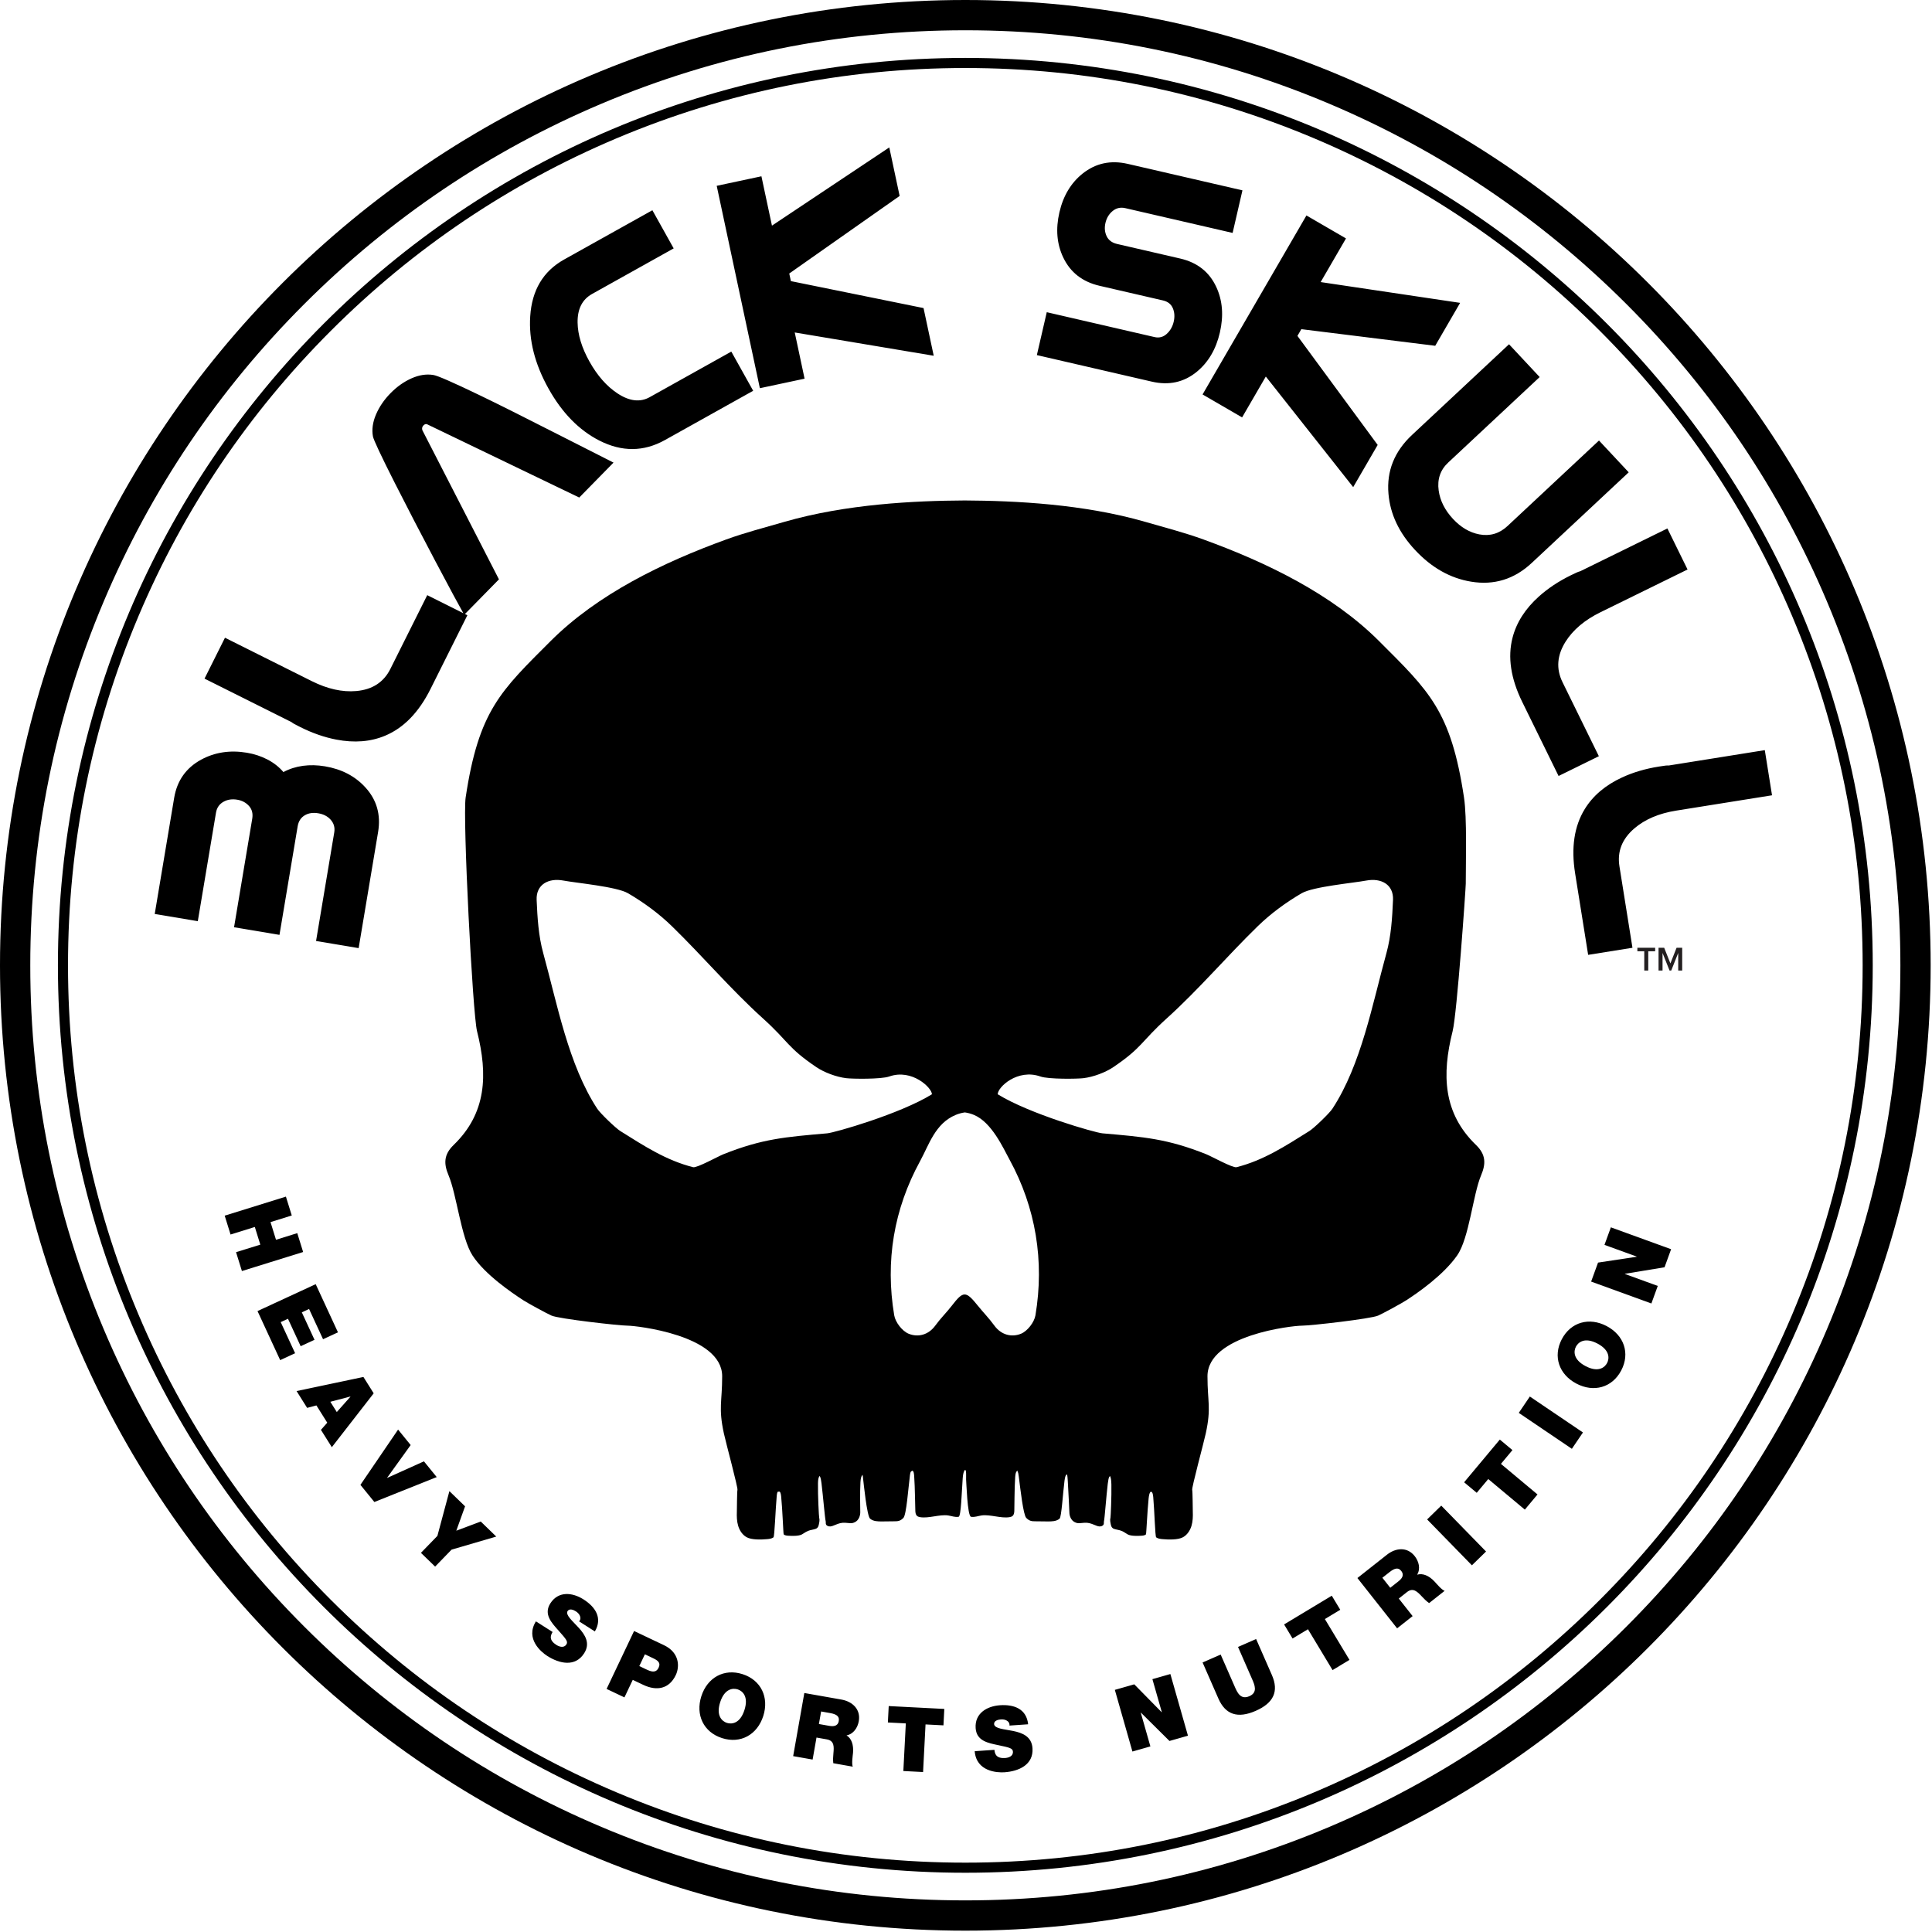
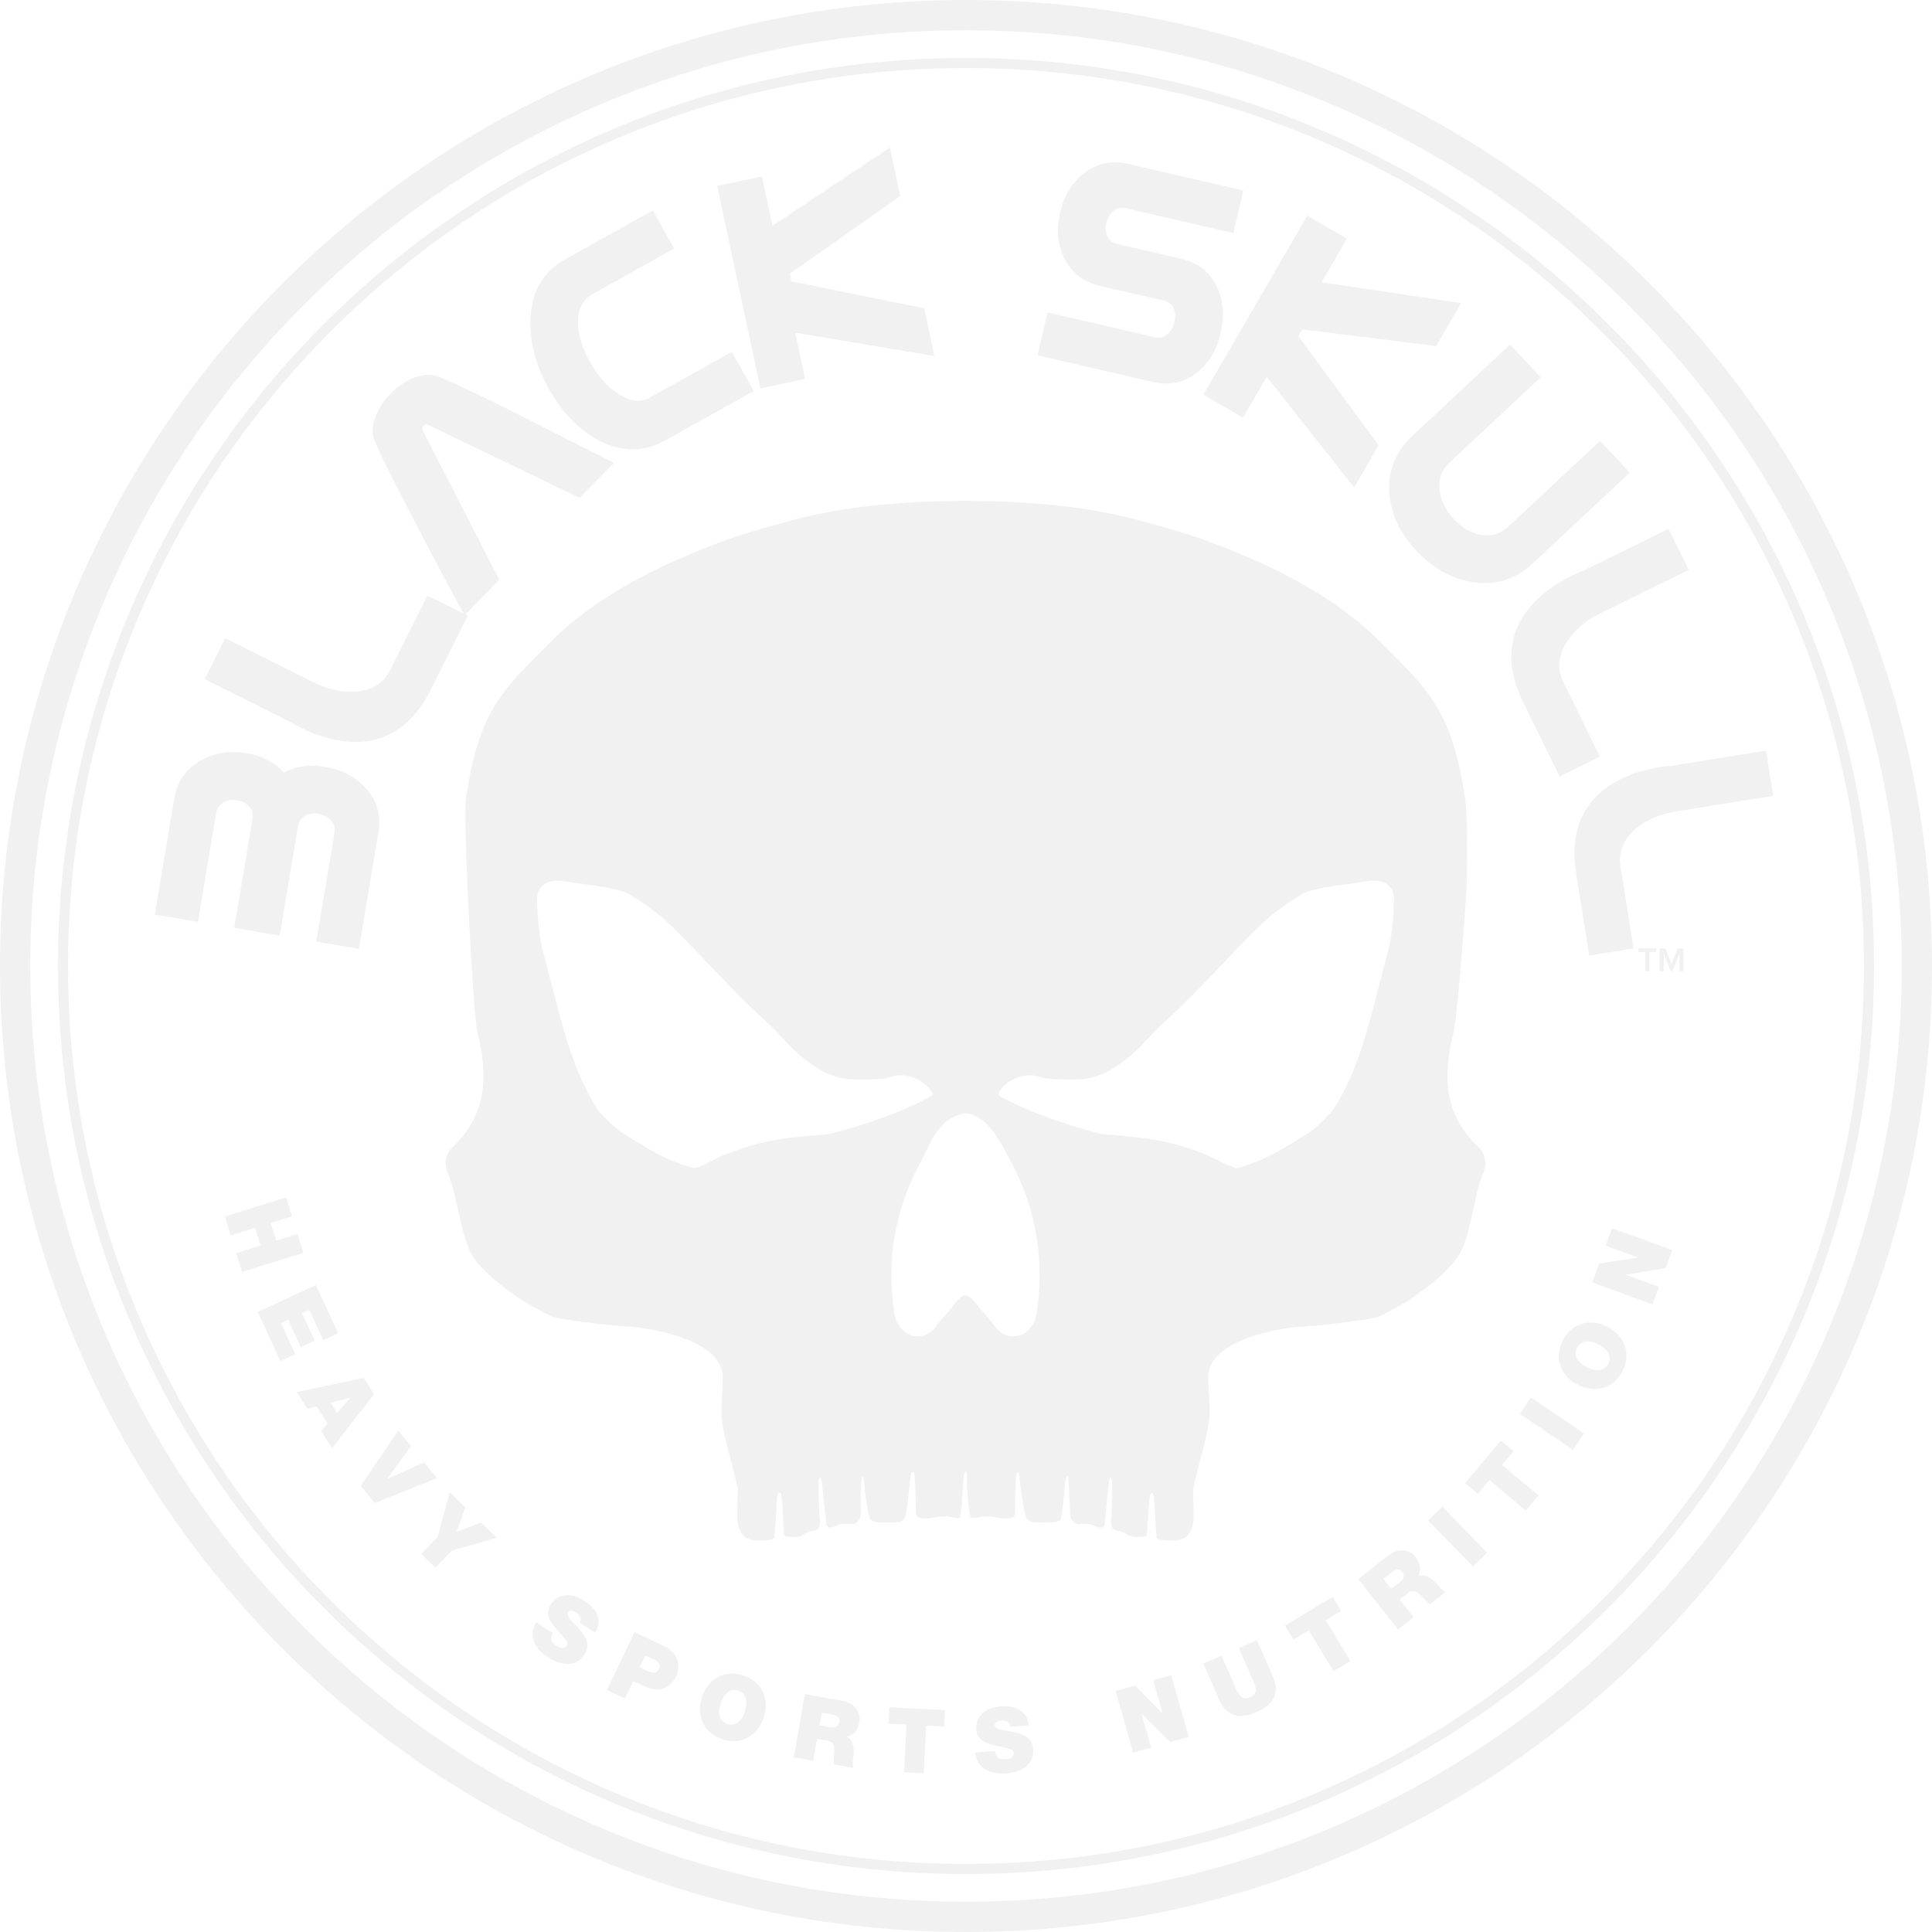
- <svg xmlns="http://www.w3.org/2000/svg" width="894" height="894" viewBox="0 0 894 894" fill="none">
-   <path d="M446.691 879.369C505.105 879.369 561.772 867.933 615.103 845.374C666.622 823.582 712.901 792.385 752.641 752.641C792.383 712.903 823.582 666.625 845.372 615.103C867.933 561.772 879.369 505.108 879.369 446.691C879.369 388.271 867.933 331.609 845.372 278.276C823.582 226.754 792.383 180.48 752.641 140.743C712.901 101.001 666.622 69.802 615.103 48.009C561.772 25.451 505.105 14.01 446.691 14.01C388.276 14.01 331.609 25.451 278.279 48.009C226.754 69.802 180.48 101.001 140.743 140.743C100.998 180.48 69.799 226.754 48.009 278.276C25.451 331.609 14.01 388.271 14.01 446.691C14.01 505.108 25.451 561.772 48.009 615.103C69.799 666.625 100.998 712.903 140.743 752.641C180.48 792.385 226.754 823.582 278.279 845.374C331.609 867.933 388.276 879.369 446.691 879.369ZM446.691 893.381C199.989 893.381 0 693.392 0 446.691C0 199.992 199.989 0 446.691 0C693.392 0 893.381 199.992 893.381 446.691C893.381 693.392 693.392 893.381 446.691 893.381Z" fill="black" />
-   <path d="M446.69 861.909C502.748 861.909 557.122 850.931 608.312 829.284C657.756 808.367 702.163 778.429 740.295 740.294C778.43 702.159 808.369 657.757 829.284 608.315C850.928 557.125 861.908 502.747 861.908 446.694C861.908 390.635 850.928 336.262 829.284 285.072C808.369 235.628 778.43 191.221 740.295 153.088C702.163 114.953 657.756 85.013 608.312 64.1C557.122 42.451 502.748 31.471 446.69 31.471C390.632 31.471 336.259 42.451 285.069 64.1C235.627 85.013 191.22 114.953 153.085 153.088C114.95 191.221 85.012 235.628 64.097 285.072C42.447 336.262 31.47 390.635 31.47 446.694C31.47 502.747 42.447 557.125 64.097 608.315C85.012 657.757 114.95 702.159 153.085 740.294C191.22 778.429 235.627 808.367 285.069 829.284C336.259 850.931 390.632 861.909 446.69 861.909ZM446.69 866.583C214.792 866.583 26.801 678.592 26.801 446.694C26.801 214.795 214.792 26.804 446.69 26.804C678.589 26.804 866.58 214.795 866.58 446.694C866.58 678.592 678.589 866.583 446.69 866.583Z" fill="black" />
-   <path d="M174.955 385.018L165.956 438.732L146.251 435.43L154.666 385.195C155.054 382.875 154.465 380.87 152.891 379.176C151.502 377.675 149.623 376.725 147.252 376.327C144.932 375.939 142.93 376.211 141.237 377.147C139.31 378.204 138.144 379.939 137.739 382.361L129.324 432.596L108.303 429.074L116.718 378.839C117.115 376.468 116.616 374.504 115.217 372.945C113.813 371.389 112.012 370.424 109.806 370.055C107.447 369.658 105.372 369.949 103.575 370.916C101.546 372.007 100.339 373.714 99.951 376.029L91.531 426.261L71.596 422.923L80.59 369.212C81.928 361.224 86.091 355.325 93.073 351.519C99.418 348.081 106.47 347.01 114.235 348.311C117.68 348.891 120.861 349.938 123.78 351.458C126.699 352.983 129.154 354.915 131.138 357.257C133.93 355.771 136.951 354.809 140.202 354.367C143.453 353.934 146.83 354.011 150.334 354.598C158.065 355.892 164.3 359.134 169.042 364.324C174.33 370.084 176.303 376.982 174.955 385.018ZM199.211 318.819C193.814 329.61 186.832 336.808 178.262 340.41C171.537 343.24 163.995 343.848 155.638 342.238C150.152 341.191 144.585 339.254 138.934 336.43C137.63 335.775 136.714 335.302 136.185 335.014C135.661 334.718 135.213 334.422 134.837 334.119L94.641 314.021L104.104 295.097L144.29 315.19C151.526 318.805 158.375 320.334 164.843 319.77C172.288 319.115 177.557 315.702 180.638 309.529L197.7 275.399L216.276 284.684L199.211 318.819ZM268.038 230.226L197.957 196.479C197.288 196.038 196.626 196.157 195.967 196.831C195.344 197.461 195.167 198.205 195.431 199.052L230.882 268.09L214.802 284.478C212.472 280.362 207.992 272.027 201.349 259.474C194.711 246.925 188.51 234.963 182.752 223.608C176.354 210.96 172.962 203.752 172.574 201.98C171.99 198.77 172.458 195.388 173.973 191.829C175.493 188.266 177.733 184.978 180.698 181.955C183.661 178.934 186.897 176.643 190.413 175.077C193.926 173.514 197.288 172.99 200.508 173.514C202.435 173.79 209.703 176.975 222.322 183.061C230.077 186.794 242.102 192.811 258.399 201.115C268.309 206.157 276.809 210.473 283.9 214.061L268.038 230.226ZM285.753 182.05C291.249 185.674 296.206 186.251 300.631 183.781L338.4 162.694L348.521 180.825L307.676 203.631C297.867 209.103 287.736 209.173 277.277 203.832C267.895 199.027 260.069 191.022 253.812 179.81C247.45 168.415 244.628 157.261 245.353 146.334C246.139 134.237 251.363 125.492 261.036 120.088L301.879 97.287L311.734 114.939L273.97 136.026C269.41 138.569 267.175 142.984 267.272 149.263C267.361 154.887 269.185 160.89 272.744 167.268C276.407 173.826 280.741 178.753 285.753 182.05ZM427.354 142.555L432.064 164.621L367.751 153.84L372.306 175.225L351.617 179.635L331.645 85.987L352.335 81.575L357.208 104.41L411.501 68.217L416.291 90.669L365.215 126.564L365.969 130.084L427.354 142.555ZM570.373 107.782L520.742 96.322C518.499 95.808 516.54 96.249 514.848 97.646C513.158 99.04 512.051 100.885 511.527 103.161C511.008 105.394 511.195 107.438 512.08 109.293C512.962 111.15 514.577 112.352 516.919 112.89L546.161 119.644C554.047 121.465 559.604 125.856 562.824 132.821C565.723 139.066 566.276 146.082 564.474 153.869C562.688 161.605 559.119 167.671 553.759 172.064C547.814 176.91 540.9 178.425 533.009 176.6L479.79 164.313L484.374 144.463L534.236 155.973C536.374 156.47 538.253 155.978 539.882 154.504C541.509 153.03 542.585 151.146 543.114 148.858C543.642 146.567 543.506 144.487 542.706 142.61C541.906 140.739 540.386 139.541 538.146 139.022L508.829 132.254C500.886 130.421 495.279 126.047 491.994 119.135C489.029 112.931 488.44 105.974 490.222 98.247C491.984 90.623 495.558 84.649 500.957 80.322C506.998 75.509 513.963 74.011 521.855 75.832L574.919 88.082L570.373 107.782ZM675.65 140.145L664.125 160.005L602.178 152.315L600.367 155.43L637.496 205.886L626.169 225.404L585.736 174.234L574.763 193.143L556.467 182.522L604.534 99.704L622.833 110.328L611.112 130.525L675.65 140.145ZM672.375 240.147C676.009 244.043 680.05 246.414 684.494 247.272C689.447 248.215 693.811 246.925 697.586 243.398L739.907 203.842L753.658 218.555L708.81 260.47C700.73 268.029 691.355 270.919 680.7 269.152C671.075 267.566 662.445 262.693 654.813 254.526C647.394 246.588 643.287 237.911 642.492 228.5C641.583 217.976 645.232 208.885 653.433 201.221L698.279 159.304L712.456 174.476L670.14 214.029C666.476 217.448 665.005 221.756 665.72 226.953C666.375 231.705 668.593 236.1 672.375 240.147ZM740.552 283.324C733.294 286.888 727.929 291.41 724.457 296.896C720.466 303.221 719.991 309.478 723.031 315.668L739.847 349.924L721.206 359.073L704.393 324.817C699.074 313.983 697.576 304.067 699.906 295.068C701.731 288.006 705.814 281.635 712.156 275.962C716.314 272.233 721.23 268.977 726.898 266.194C728.212 265.549 729.143 265.105 729.696 264.868C730.244 264.628 730.753 264.451 731.221 264.337L771.562 244.535L780.888 263.525L740.552 283.324ZM775.603 375.103C767.62 376.378 761.159 379.13 756.235 383.358C750.567 388.231 748.279 394.073 749.37 400.883L755.394 438.565L734.889 441.843L728.864 404.164C726.956 392.245 728.438 382.327 733.301 374.41C737.119 368.189 742.892 363.296 750.618 359.737C755.687 357.388 761.343 355.72 767.579 354.724C769.024 354.489 770.042 354.338 770.636 354.273C771.235 354.205 771.773 354.181 772.255 354.212L816.633 347.114L819.974 368.007L775.603 375.103Z" fill="black" />
-   <path d="M137.555 570.618L140.268 579.346L111.941 588.154L109.229 579.426L120.456 575.937L117.915 567.76L106.683 571.256L103.973 562.528L132.299 553.713L135.014 562.448L125.174 565.505L127.714 573.678L137.555 570.618ZM149.487 619.704L143.019 605.713L139.659 607.265L145.538 619.973L139.126 622.938L133.251 610.232L129.894 611.784L136.558 626.184L129.654 629.38L119.159 606.676L146.081 594.227L156.387 616.514L149.487 619.704ZM153.548 669.66L148.505 661.64L151.432 658.329L146.413 650.338L142.12 651.47L137.237 643.693L168.167 637.167L172.919 644.735L153.548 669.66ZM162.125 646.214L152.86 648.651L155.844 653.398L162.167 646.285L162.125 646.214ZM196.166 676.213L202.088 683.496L173.224 695.026L166.778 687.093L184.211 661.514L190.03 668.671L179.142 683.792L179.193 683.857L196.166 676.213ZM229.636 711.022L208.959 717.07L201.349 724.916L194.786 718.554L202.396 710.709L207.953 689.998L215.204 697.024L211.143 708.309L222.448 704.054L229.636 711.022ZM275.265 754.914L267.977 750.274C268.717 749.414 268.697 748.517 268.338 747.692C267.997 746.837 267.228 746.102 266.457 745.612C265.405 744.943 263.512 744.133 262.617 745.532C261.621 747.411 264.952 750.073 267.866 753.305C270.785 756.544 273.24 760.42 270.317 765.014C266.166 771.533 258.833 769.822 253.259 766.275C250.42 764.466 242.968 758.296 247.986 750.262L255.7 755.167C255.298 755.799 255.046 756.425 254.932 756.997C254.529 758.859 256.013 760.248 257.453 761.16C258.711 761.962 260.91 762.767 262.093 760.912C262.918 759.615 262.052 758.573 258.525 754.602C255.274 750.958 251.443 746.992 254.655 741.944C258.338 736.157 264.867 736.817 270.016 740.097C275.451 743.554 278.938 748.679 275.265 754.914ZM312.711 775.097C309.635 781.594 303.833 782.567 297.678 779.648L292.795 777.332L288.95 785.439L280.691 781.524L293.409 754.718L307.22 761.271C314.508 764.728 314.53 771.267 312.711 775.097ZM302.085 767.25L298.408 765.504L295.826 770.949L299.016 772.464C301.154 773.478 303.479 774.397 304.759 771.693C305.921 769.254 304.115 768.212 302.085 767.25ZM353.181 794.08C350.415 802.703 342.698 807.033 334.116 804.279C325.529 801.53 321.771 793.517 324.535 784.891C327.306 776.268 335.023 771.936 343.605 774.685C352.192 777.441 355.949 785.454 353.181 794.08ZM341.348 781.73C339.129 781.02 335.26 781.393 333.241 787.684C331.224 793.976 334.157 796.528 336.373 797.241C338.586 797.951 342.46 797.578 344.48 791.284C346.497 784.996 343.563 782.44 341.348 781.73ZM397.386 796.468C396.853 799.496 394.897 802.441 391.716 803.016C394.004 804.39 395.037 807.363 394.724 811.06C394.594 812.517 394.017 816.001 394.598 817.494L385.597 815.904C385.405 814.35 385.51 812.808 385.655 811.271C385.902 808.446 386.169 805.501 382.61 804.868L377.824 804.022L376.023 814.209L367.024 812.619L372.188 783.41L389.33 786.436C394.443 787.343 398.363 790.945 397.386 796.468ZM384.171 792.698L379.958 791.954L378.932 797.762L383.635 798.596C385.313 798.892 387.657 799.008 388.118 796.393C388.443 794.55 387.609 793.306 384.171 792.698ZM436.571 798.376L428.275 797.947L427.138 819.977L418.008 819.509L419.15 797.474L410.846 797.042L411.239 789.452L436.964 790.78L436.571 798.376ZM464.786 820.093C461.428 820.323 451.769 819.785 451.03 810.337L460.15 809.705C460.201 810.454 460.376 811.108 460.618 811.632C461.404 813.368 463.421 813.605 465.123 813.489C466.614 813.387 468.859 812.73 468.711 810.534C468.602 808.999 467.288 808.672 462.087 807.574C457.311 806.572 451.876 805.654 451.464 799.682C450.991 792.843 456.633 789.495 462.727 789.073C469.154 788.635 475.004 790.688 475.749 797.881L467.123 798.48C467.215 797.348 466.667 796.637 465.884 796.189C465.103 795.702 464.051 795.566 463.14 795.631C461.896 795.714 459.888 796.189 460 797.842C460.315 799.949 464.575 800.112 468.842 800.982C473.106 801.857 477.387 803.518 477.766 808.951C478.294 816.66 471.377 819.64 464.786 820.093ZM541.153 805.603L527.957 792.511L527.879 792.533L532.323 808.124L524.01 810.49L515.876 781.958L524.866 779.395L537.533 792.291L537.613 792.269L533.256 777L541.57 774.629L549.708 803.166L541.153 805.603ZM581.065 791.665C572.766 795.299 567.074 793.483 563.777 785.949L556.477 769.284L564.848 765.618L571.331 780.421C572.545 783.199 574.063 786.659 578.136 784.879C582.092 783.144 580.577 779.682 579.358 776.903L572.875 762.098L581.246 758.432L588.548 775.097C591.85 782.632 589.361 788.033 581.065 791.665ZM624.451 768.086L616.622 772.806L605.238 753.904L598.117 758.195L594.197 751.678L616.261 738.39L620.186 744.9L613.066 749.191L624.451 768.086ZM661.298 741.804C660.018 740.911 658.932 739.808 657.885 738.679C655.938 736.618 653.914 734.455 651.075 736.691L647.261 739.704L653.671 747.828L646.495 753.489L628.119 730.206L641.78 719.42C645.86 716.2 651.16 715.672 654.634 720.074C656.537 722.486 657.436 725.907 655.747 728.666C658.297 727.871 661.206 729.073 663.754 731.772C664.755 732.834 666.974 735.578 668.474 736.14L661.298 741.804ZM648.408 726.945C647.254 725.476 645.766 725.27 643.026 727.435L639.666 730.082L643.324 734.712L647.07 731.757C648.408 730.7 650.054 729.03 648.408 726.945ZM681.098 724.319L660.375 703.089L666.918 696.706L687.644 717.936L681.098 724.319ZM711.453 691.532L705.594 698.549L688.662 684.4L683.333 690.774L677.495 685.901L694.017 666.13L699.855 671.008L694.526 677.384L711.453 691.532ZM727.357 670.414L702.789 653.785L707.909 646.219L732.479 662.848L727.357 670.414ZM750.187 634.17C745.988 642.144 737.447 644.454 729.435 640.231C721.422 636.013 718.498 627.658 722.7 619.685C726.899 611.709 735.444 609.403 743.452 613.621C751.465 617.847 754.391 626.194 750.187 634.17ZM739.195 621.709C733.35 618.63 730.322 621.074 729.243 623.132C728.157 625.188 727.849 629.067 733.694 632.148C739.537 635.227 742.565 632.781 743.648 630.723C744.735 628.664 745.038 624.788 739.195 621.709ZM770.239 586.41L751.903 589.426L751.877 589.506L767.104 595.039L764.149 603.163L736.271 593.029L739.466 584.243L757.334 581.545L757.363 581.465L742.446 576.044L745.399 567.925L773.274 578.056L770.239 586.41Z" fill="black" />
-   <path d="M682.99 529.802C667.816 515.147 667.083 497.377 672.172 477.175C674.201 469.131 678.257 411.031 678.257 408.975C678.257 398.82 678.866 378.499 677.445 369.049C671.389 328.797 661.265 319.779 638.173 296.689C616.378 274.894 586.062 260.234 556.887 249.635C548.101 246.442 539.008 244.098 530.023 241.499C501.399 233.225 469.761 231.705 446.466 231.579H446.449C423.153 231.705 391.518 233.225 362.891 241.499C353.906 244.098 344.813 246.442 336.027 249.635C306.852 260.234 276.536 274.894 254.741 296.689C231.652 319.779 221.525 328.797 215.469 369.049C214.048 378.499 218.713 469.131 220.74 477.175C225.833 497.377 225.099 515.147 209.925 529.802C205.313 534.256 205.296 538.494 207.544 543.808C211.338 552.773 213.353 572.718 218.618 580.896C224.33 589.769 236.944 598.278 242.115 601.646C244.379 603.12 253.107 607.847 255.223 608.778C258.618 610.267 286.507 613.428 290.464 613.428C294.115 613.428 334.172 617.731 334.172 636.825C334.172 648.865 332.371 651.304 334.96 663.273C335.932 667.772 341.542 688.403 341.244 689.414C341.036 690.112 340.997 698.75 340.97 699.478C340.888 701.701 340.939 703.963 341.586 706.091C342.233 708.222 343.538 710.225 345.479 711.313C347.792 712.61 352.292 712.453 354.934 712.213C355.974 712.121 357.07 711.999 357.914 711.384C358.425 711.01 358.855 698.346 359.419 692.193C359.681 689.334 360.326 690.515 360.387 690.224C360.426 690.343 361.163 689.535 361.468 692.471C362.074 698.278 362.455 709.847 362.641 710.012C363.209 710.511 364.023 710.584 364.78 710.632C366.525 710.744 369.473 710.836 371.034 710.045C371.716 709.699 372.31 709.199 372.988 708.843C374.477 708.062 375.105 708.038 376.744 707.657C377.248 707.541 377.762 707.379 378.145 707.03C378.569 706.637 378.775 706.065 378.889 705.5C379.103 704.443 379.384 703.33 379.064 702.3C378.94 701.907 378.397 691.846 378.511 686.326C378.577 683.033 379.352 683.218 379.275 682.888C379.425 683.414 379.755 683.256 380.14 686.418C380.838 692.154 381.723 702.608 382.065 703.912C382.203 704.426 382 705.01 382.264 705.478C382.64 706.145 383.522 706.404 384.3 706.322C385.079 706.239 385.794 705.89 386.519 705.604C388.352 704.879 389.219 704.549 391.195 704.642C393.115 704.734 394.054 705.189 395.734 704.28C397.29 703.439 398.034 701.606 398.076 699.878C398.09 699.255 397.865 690.527 398.158 685.858C398.369 682.505 399.154 682.83 399.05 682.391C399.22 682.364 399.346 683.906 399.38 684.183C399.617 686.11 401.135 701.483 402.619 702.741C404.09 703.987 406.202 704.035 408.132 704.019C410.779 703.997 411.165 703.977 413.812 703.955C414.605 703.951 415.415 703.941 416.164 703.672C416.884 703.415 417.504 702.932 418.035 702.382C419.427 700.94 420.295 688.709 421.063 682.599C421.417 679.797 422.101 681.295 422.183 680.359C422.203 680.946 422.804 680.02 423.02 682.973C423.398 688.137 423.485 698.219 423.558 699.243C423.616 700.035 423.718 700.906 424.317 701.446C424.705 701.793 425.236 701.943 425.754 702.033C429.677 702.709 434.802 700.675 438.742 701.25C440.366 701.487 441.98 702.169 443.593 701.863C444.72 701.65 445.013 690.479 445.462 684.183C445.695 680.876 446.332 680.609 446.373 680.323C447.314 679.453 447.006 683.545 447.045 684.556C447.164 685.387 447.603 701.538 449.321 701.863C450.934 702.169 452.548 701.487 454.173 701.25C458.112 700.675 463.237 702.709 467.16 702.033C467.679 701.943 468.212 701.793 468.597 701.446C469.196 700.906 469.298 700.035 469.356 699.243C469.429 698.232 469.388 688.575 469.763 683.438C469.987 680.403 470.711 680.958 470.733 680.359C470.816 681.314 471.063 680.374 471.427 683.252C472.2 689.346 473.499 700.952 474.879 702.382C475.41 702.932 476.03 703.415 476.75 703.672C477.5 703.941 478.309 703.951 479.104 703.955C481.749 703.977 482.137 703.997 484.782 704.019C486.712 704.035 488.824 703.987 490.295 702.741C491.209 701.965 491.844 690.886 492.579 685.208C493.035 681.664 493.798 682.381 493.864 682.391C493.764 682.81 493.895 682.02 494.094 685.208C494.388 689.957 494.824 699.238 494.839 699.878C494.88 701.606 495.624 703.439 497.18 704.28C498.861 705.189 499.799 704.734 501.719 704.642C503.695 704.549 504.563 704.879 506.395 705.604C507.12 705.89 507.835 706.239 508.614 706.322C509.394 706.404 510.277 706.145 510.65 705.478C510.914 705.01 510.711 704.426 510.846 703.912C511.164 702.717 511.933 692.113 512.594 686.604C513.055 682.786 513.465 683.494 513.639 682.888C513.552 683.259 514.192 683.123 514.274 686.978C514.388 692.263 513.964 701.936 513.853 702.3C513.53 703.33 513.811 704.443 514.025 705.5C514.139 706.065 514.345 706.637 514.771 707.03C515.152 707.379 515.666 707.541 516.17 707.657C517.809 708.038 518.439 708.062 519.928 708.843C520.604 709.199 521.198 709.699 521.88 710.045C523.441 710.836 526.389 710.744 528.134 710.632C528.891 710.584 529.705 710.511 530.273 710.012C530.457 709.852 530.898 699.196 531.502 693.402C531.824 690.306 532.486 690.345 532.527 690.224C532.59 690.525 533.366 689.722 533.643 692.75C534.21 698.901 534.498 711.018 535 711.384C535.844 711.999 536.94 712.121 537.98 712.213C540.622 712.453 545.122 712.61 547.437 711.313C549.377 710.225 550.683 708.222 551.331 706.091C551.975 703.963 552.026 701.701 551.946 699.478C551.92 698.75 551.876 690.112 551.672 689.414C551.374 688.403 556.982 667.772 557.956 663.273C560.546 651.304 558.742 648.865 558.742 636.825C558.742 617.731 598.048 613.428 602.45 613.428C606.54 613.428 634.297 610.267 637.691 608.778C639.807 607.847 648.535 603.12 650.799 601.646C655.97 598.278 667.939 590.048 674.298 580.896C679.845 572.907 681.576 552.773 685.37 543.808C687.618 538.494 687.601 534.256 682.99 529.802ZM479.131 608.65C478.591 611.862 475.444 615.925 472.493 617.147C468.21 618.917 463.315 617.823 460.054 613.299C457.758 610.119 454.977 607.292 452.514 604.228C446.878 597.221 445.77 597.274 440.402 604.228C437.997 607.34 435.156 610.116 432.86 613.299C429.599 617.823 424.705 618.917 420.421 617.147C417.47 615.925 414.326 611.862 413.785 608.647C409.569 583.565 413.608 559.508 425.769 537.262C429.924 529.659 432.729 519.865 442.242 515.901C443.612 515.329 445.035 514.948 446.456 514.75C447.876 514.946 449.3 515.329 450.672 515.901C458.927 519.339 464.248 531.296 467.145 536.595C479.306 558.844 483.345 583.565 479.131 608.65ZM461.676 506.354C461.676 503.018 470.888 494.405 481.454 498.133C485.194 499.454 498.519 499.256 501.341 498.911C506.007 498.344 511.625 496.194 515.13 493.82C528.675 484.651 527.822 482.142 539.919 471.216C554.703 457.862 567.685 442.536 581.979 428.61C588.018 422.726 595.037 417.587 602.324 413.332C607.566 410.27 626.17 408.602 632.219 407.463C639.099 406.166 644.891 409.274 644.593 416.389C644.244 424.646 643.732 433.129 641.548 441.033C635.068 464.493 629.928 492.615 616.55 513.043C615.176 515.145 608.087 521.986 605.898 523.356C594.726 530.353 584.67 536.945 572.163 540.104C570.456 540.535 560.499 535.034 558.204 534.118C540.15 526.905 529.393 526.117 510.114 524.428C506.783 524.137 476.479 515.509 461.676 506.354ZM431.236 506.354C416.433 515.509 386.131 524.137 382.797 524.428C363.521 526.117 352.765 526.905 334.71 534.118C332.415 535.034 322.46 540.535 320.751 540.104C308.244 536.945 298.188 530.353 287.016 523.356C284.827 521.986 277.741 515.145 276.364 513.043C262.986 492.615 257.847 464.493 251.366 441.033C249.184 433.129 248.67 424.646 248.321 416.389C248.023 409.274 253.815 406.166 260.695 407.463C266.744 408.602 285.348 410.27 290.592 413.332C297.877 417.587 304.896 422.726 310.937 428.61C325.229 442.536 338.211 457.862 352.995 471.216C365.092 482.142 364.239 484.651 377.784 493.82C381.289 496.194 386.907 498.344 391.573 498.911C394.398 499.256 407.72 499.454 411.46 498.133C422.028 494.405 431.236 503.394 431.236 506.354Z" fill="black" />
-   <path d="M760.853 449.099V440.186H757.662V438.559H765.894V440.186H762.703V449.099H760.853Z" fill="#231F20" />
-   <path d="M776.564 449.099V440.961L773.339 449.099H772.552L769.313 440.961V449.099H767.463V438.559H770.071L772.947 445.796L775.805 438.559H778.411V449.099H776.564Z" fill="#231F20" />
+ <svg xmlns="http://www.w3.org/2000/svg" width="160" height="160" viewBox="0 0 160 160" fill="none">
+   <path d="M80 157.49C90.462 157.49 100.61 155.442 110.162 151.402C119.389 147.499 127.677 141.912 134.794 134.794C141.912 127.677 147.499 119.389 151.402 110.162C155.442 100.61 157.49 90.462 157.49 80C157.49 69.537 155.442 59.389 151.402 49.838C147.499 40.611 141.912 32.323 134.794 25.206C127.677 18.089 119.389 12.501 110.162 8.598C100.61 4.558 90.462 2.509 80 2.509C69.538 2.509 59.389 4.558 49.838 8.598C40.611 12.501 32.323 18.089 25.206 25.206C18.088 32.323 12.501 40.611 8.598 49.838C4.558 59.389 2.509 69.537 2.509 80C2.509 90.462 4.558 100.61 8.598 110.162C12.501 119.389 18.088 127.677 25.206 134.794C32.323 141.912 40.611 147.499 49.838 151.402C59.389 155.442 69.538 157.49 80 157.49ZM80 160C35.817 160 0 124.183 0 80C0 35.818 35.817 0 80 0C124.183 0 160 35.818 160 80C160 124.183 124.183 160 80 160Z" fill="#F1F1F1" />
+   <path d="M80 154.363C90.04 154.363 99.778 152.397 108.945 148.52C117.801 144.774 125.754 139.412 132.583 132.583C139.413 125.753 144.775 117.801 148.52 108.946C152.397 99.778 154.363 90.039 154.363 80C154.363 69.961 152.397 60.223 148.52 51.055C144.775 42.2 139.413 34.246 132.583 27.417C125.754 20.587 117.801 15.225 108.945 11.48C99.778 7.603 90.04 5.636 80 5.636C69.96 5.636 60.222 7.603 51.054 11.48C42.2 15.225 34.246 20.587 27.417 27.417C20.587 34.246 15.225 42.2 11.479 51.055C7.602 60.223 5.636 69.961 5.636 80C5.636 90.039 7.602 99.778 11.479 108.946C15.225 117.801 20.587 125.753 27.417 132.583C34.246 139.412 42.2 144.774 51.054 148.52C60.222 152.397 69.96 154.363 80 154.363ZM80 155.2C38.468 155.2 4.8 121.532 4.8 80C4.8 38.468 38.468 4.8 80 4.8C121.532 4.8 155.2 38.468 155.2 80C155.2 121.532 121.532 155.2 80 155.2Z" fill="#F1F1F1" />
+   <path d="M31.334 68.955L29.722 78.575L26.193 77.983L27.7 68.987C27.769 68.571 27.664 68.212 27.382 67.908C27.133 67.64 26.797 67.469 26.372 67.398C25.957 67.329 25.598 67.377 25.295 67.545C24.95 67.734 24.741 68.045 24.668 68.479L23.161 77.476L19.396 76.845L20.904 67.848C20.975 67.424 20.885 67.072 20.635 66.793C20.383 66.514 20.061 66.341 19.666 66.275C19.243 66.204 18.872 66.256 18.55 66.429C18.186 66.624 17.97 66.93 17.901 67.345L16.393 76.341L12.822 75.743L14.433 66.124C14.673 64.693 15.418 63.637 16.669 62.955C17.805 62.34 19.068 62.148 20.459 62.381C21.076 62.485 21.646 62.672 22.168 62.944C22.691 63.218 23.131 63.563 23.486 63.983C23.986 63.717 24.527 63.544 25.11 63.465C25.692 63.388 26.297 63.402 26.924 63.507C28.309 63.739 29.425 64.319 30.275 65.249C31.222 66.28 31.575 67.516 31.334 68.955ZM35.678 57.099C34.711 59.032 33.461 60.321 31.926 60.966C30.721 61.472 29.371 61.581 27.874 61.293C26.891 61.106 25.895 60.759 24.882 60.253C24.649 60.136 24.485 60.051 24.39 59.999C24.296 59.946 24.216 59.893 24.149 59.839L16.95 56.24L18.645 52.85L25.842 56.449C27.138 57.096 28.364 57.37 29.523 57.269C30.856 57.152 31.799 56.541 32.351 55.435L35.407 49.323L38.734 50.986L35.678 57.099ZM48.004 41.232L35.453 35.188C35.333 35.109 35.215 35.131 35.097 35.251C34.985 35.364 34.953 35.498 35.001 35.649L41.35 48.014L38.47 50.949C38.053 50.211 37.25 48.719 36.061 46.47C34.872 44.223 33.761 42.081 32.73 40.047C31.584 37.782 30.977 36.491 30.907 36.174C30.803 35.599 30.886 34.993 31.158 34.356C31.43 33.717 31.831 33.129 32.362 32.587C32.893 32.046 33.472 31.636 34.102 31.355C34.731 31.075 35.333 30.982 35.91 31.075C36.255 31.125 37.557 31.695 39.817 32.785C41.206 33.454 43.359 34.532 46.278 36.019C48.053 36.922 49.575 37.695 50.845 38.337L48.004 41.232ZM51.177 32.604C52.161 33.253 53.049 33.357 53.841 32.914L60.606 29.138L62.418 32.385L55.103 36.469C53.346 37.449 51.532 37.462 49.659 36.505C47.979 35.645 46.577 34.211 45.456 32.203C44.317 30.162 43.812 28.165 43.941 26.208C44.082 24.041 45.018 22.475 46.75 21.507L54.065 17.424L55.83 20.585L49.067 24.361C48.25 24.817 47.85 25.608 47.867 26.732C47.883 27.739 48.21 28.815 48.847 29.957C49.503 31.131 50.279 32.014 51.177 32.604ZM76.537 25.531L77.38 29.483L65.862 27.552L66.678 31.382L62.973 32.172L59.396 15.4L63.101 14.61L63.974 18.699L73.698 12.217L74.556 16.238L65.408 22.667L65.543 23.297L76.537 25.531ZM102.151 19.303L93.262 17.251C92.861 17.159 92.51 17.238 92.207 17.488C91.904 17.738 91.706 18.068 91.612 18.476C91.519 18.876 91.552 19.242 91.711 19.574C91.869 19.906 92.158 20.122 92.578 20.218L97.815 21.428C99.227 21.754 100.222 22.54 100.799 23.788C101.318 24.906 101.417 26.163 101.095 27.557C100.775 28.943 100.135 30.029 99.175 30.816C98.111 31.684 96.873 31.955 95.459 31.628L85.928 29.428L86.749 25.872L95.679 27.934C96.062 28.023 96.398 27.935 96.69 27.671C96.981 27.407 97.174 27.07 97.269 26.66C97.364 26.249 97.339 25.877 97.196 25.541C97.053 25.206 96.78 24.991 96.379 24.898L91.129 23.686C89.706 23.358 88.702 22.574 88.114 21.337C87.583 20.226 87.477 18.979 87.796 17.596C88.112 16.23 88.752 15.16 89.719 14.385C90.801 13.523 92.048 13.255 93.462 13.581L102.965 15.775L102.151 19.303ZM121.005 25.099L118.941 28.656L107.847 27.279L107.523 27.837L114.172 36.873L112.144 40.369L104.902 31.204L102.937 34.591L99.66 32.689L108.269 17.857L111.546 19.759L109.447 23.376L121.005 25.099ZM120.419 43.009C121.07 43.707 121.794 44.131 122.589 44.285C123.476 44.454 124.258 44.223 124.934 43.591L132.514 36.507L134.976 39.142L126.944 46.649C125.497 48.003 123.818 48.52 121.91 48.204C120.186 47.92 118.64 47.047 117.274 45.584C115.945 44.163 115.21 42.609 115.067 40.923C114.904 39.038 115.558 37.41 117.027 36.038L125.058 28.531L127.597 31.248L120.019 38.331C119.363 38.944 119.099 39.715 119.227 40.646C119.344 41.497 119.742 42.284 120.419 43.009ZM132.629 50.742C131.329 51.38 130.368 52.19 129.747 53.172C129.032 54.305 128.947 55.426 129.491 56.534L132.503 62.669L129.164 64.308L126.153 58.173C125.201 56.233 124.932 54.457 125.35 52.845C125.676 51.58 126.408 50.439 127.543 49.423C128.288 48.755 129.169 48.172 130.184 47.674C130.419 47.559 130.586 47.479 130.685 47.437C130.783 47.394 130.874 47.362 130.958 47.341L138.183 43.795L139.853 47.196L132.629 50.742ZM138.907 67.179C137.477 67.407 136.32 67.9 135.438 68.657C134.423 69.53 134.013 70.576 134.208 71.796L135.287 78.545L131.615 79.132L130.536 72.384C130.194 70.249 130.459 68.473 131.33 67.055C132.014 65.941 133.048 65.064 134.432 64.427C135.34 64.006 136.353 63.708 137.469 63.529C137.728 63.487 137.911 63.46 138.017 63.449C138.124 63.436 138.221 63.432 138.307 63.438L146.255 62.166L146.853 65.908L138.907 67.179Z" fill="#F1F1F1" />
+   <path d="M24.635 102.195L25.121 103.758L20.048 105.335L19.562 103.772L21.573 103.147L21.118 101.683L19.106 102.309L18.621 100.746L23.694 99.167L24.18 100.731L22.418 101.279L22.873 102.743L24.635 102.195ZM26.772 110.986L25.614 108.48L25.012 108.758L26.065 111.034L24.917 111.565L23.865 109.289L23.263 109.567L24.457 112.146L23.22 112.718L21.341 108.652L26.162 106.423L28.008 110.414L26.772 110.986ZM27.5 119.932L26.597 118.496L27.121 117.903L26.222 116.472L25.453 116.675L24.578 115.282L30.118 114.113L30.969 115.469L27.5 119.932ZM29.036 115.733L27.376 116.17L27.911 117.02L29.043 115.746L29.036 115.733ZM35.132 121.106L36.193 122.41L31.023 124.475L29.869 123.055L32.991 118.474L34.033 119.755L32.083 122.463L32.093 122.475L35.132 121.106ZM41.127 127.34L37.423 128.423L36.061 129.828L34.885 128.689L36.248 127.284L37.243 123.575L38.542 124.833L37.815 126.854L39.839 126.092L41.127 127.34ZM49.298 135.201L47.993 134.37C48.126 134.216 48.122 134.055 48.058 133.908C47.997 133.754 47.859 133.623 47.721 133.535C47.533 133.415 47.194 133.27 47.033 133.521C46.855 133.857 47.452 134.334 47.973 134.913C48.496 135.493 48.936 136.187 48.412 137.01C47.669 138.177 46.356 137.871 45.357 137.236C44.849 136.912 43.514 135.807 44.413 134.368L45.795 135.246C45.722 135.36 45.677 135.472 45.657 135.574C45.585 135.907 45.851 136.156 46.108 136.32C46.334 136.463 46.728 136.607 46.94 136.275C47.087 136.043 46.932 135.856 46.3 135.145C45.718 134.492 45.032 133.782 45.608 132.878C46.267 131.842 47.436 131.96 48.358 132.547C49.332 133.166 49.956 134.084 49.298 135.201ZM56.005 138.816C55.454 139.979 54.415 140.153 53.313 139.631L52.438 139.216L51.749 140.668L50.27 139.967L52.548 135.166L55.022 136.34C56.327 136.959 56.331 138.13 56.005 138.816ZM54.102 137.41L53.443 137.098L52.981 138.073L53.552 138.344C53.935 138.526 54.352 138.69 54.581 138.206C54.789 137.769 54.465 137.583 54.102 137.41ZM63.253 142.215C62.758 143.76 61.376 144.535 59.838 144.042C58.3 143.55 57.627 142.115 58.123 140.57C58.619 139.025 60.001 138.25 61.538 138.742C63.076 139.236 63.749 140.671 63.253 142.215ZM61.134 140.004C60.736 139.876 60.043 139.943 59.682 141.07C59.32 142.197 59.846 142.654 60.243 142.782C60.639 142.909 61.333 142.842 61.695 141.715C62.056 140.588 61.531 140.131 61.134 140.004ZM71.17 142.643C71.074 143.185 70.724 143.713 70.154 143.816C70.564 144.062 70.749 144.594 70.693 145.256C70.67 145.517 70.566 146.141 70.671 146.409L69.058 146.124C69.024 145.846 69.043 145.569 69.069 145.294C69.113 144.788 69.161 144.261 68.523 144.148L67.666 143.996L67.344 145.82L65.732 145.536L66.657 140.305L69.727 140.846C70.643 141.009 71.345 141.654 71.17 142.643ZM68.803 141.968L68.049 141.835L67.865 142.875L68.707 143.024C69.008 143.077 69.427 143.098 69.51 142.63C69.568 142.3 69.419 142.077 68.803 141.968ZM78.188 142.985L76.702 142.908L76.498 146.853L74.863 146.77L75.068 142.823L73.581 142.746L73.651 141.387L78.258 141.624L78.188 142.985ZM83.241 146.874C82.639 146.915 80.91 146.819 80.777 145.127L82.411 145.014C82.42 145.148 82.451 145.265 82.494 145.359C82.635 145.67 82.996 145.712 83.301 145.691C83.568 145.673 83.97 145.556 83.944 145.162C83.924 144.887 83.689 144.829 82.757 144.632C81.902 144.453 80.929 144.288 80.855 143.219C80.77 141.994 81.781 141.394 82.872 141.319C84.023 141.24 85.071 141.608 85.204 142.896L83.659 143.003C83.676 142.801 83.578 142.673 83.437 142.593C83.298 142.506 83.109 142.482 82.946 142.493C82.723 142.508 82.364 142.593 82.384 142.889C82.44 143.267 83.203 143.296 83.967 143.451C84.731 143.608 85.498 143.906 85.565 144.879C85.66 146.259 84.421 146.793 83.241 146.874ZM96.918 144.279L94.554 141.934L94.54 141.938L95.336 144.731L93.847 145.154L92.391 140.044L94.001 139.585L96.269 141.895L96.284 141.891L95.504 139.157L96.992 138.732L98.45 143.843L96.918 144.279ZM104.066 141.783C102.579 142.434 101.56 142.109 100.969 140.759L99.662 137.774L101.161 137.118L102.322 139.769C102.54 140.267 102.812 140.886 103.541 140.568C104.25 140.257 103.978 139.637 103.76 139.139L102.599 136.488L104.098 135.831L105.406 138.816C105.997 140.165 105.551 141.133 104.066 141.783ZM111.836 137.56L110.434 138.405L108.395 135.02L107.12 135.789L106.418 134.621L110.369 132.242L111.072 133.407L109.797 134.176L111.836 137.56ZM118.435 132.853C118.206 132.693 118.011 132.496 117.824 132.293C117.475 131.924 117.113 131.537 116.604 131.937L115.921 132.477L117.069 133.932L115.784 134.946L112.493 130.776L114.939 128.844C115.67 128.268 116.619 128.173 117.242 128.961C117.582 129.393 117.743 130.006 117.441 130.5C117.898 130.358 118.419 130.573 118.875 131.056C119.054 131.246 119.452 131.738 119.72 131.839L118.435 132.853ZM116.127 130.192C115.92 129.929 115.653 129.892 115.163 130.28L114.561 130.754L115.216 131.583L115.887 131.054C116.127 130.864 116.421 130.565 116.127 130.192ZM121.981 129.722L118.27 125.919L119.442 124.776L123.153 128.578L121.981 129.722ZM127.418 123.85L126.368 125.106L123.336 122.572L122.381 123.714L121.336 122.841L124.295 119.3L125.34 120.174L124.386 121.316L127.418 123.85ZM130.266 120.067L125.866 117.089L126.783 115.734L131.183 118.712L130.266 120.067ZM134.355 113.576C133.603 115.004 132.073 115.418 130.638 114.662C129.203 113.906 128.679 112.41 129.432 110.982C130.184 109.554 131.714 109.141 133.148 109.896C134.583 110.653 135.107 112.148 134.355 113.576ZM132.386 111.345C131.339 110.793 130.797 111.231 130.604 111.6C130.409 111.968 130.354 112.662 131.401 113.214C132.447 113.766 132.99 113.328 133.184 112.959C133.378 112.59 133.432 111.896 132.386 111.345ZM137.946 105.023L134.662 105.563L134.657 105.577L137.384 106.568L136.855 108.023L131.862 106.208L132.435 104.635L135.635 104.151L135.64 104.137L132.968 103.166L133.497 101.712L138.489 103.527L137.946 105.023Z" fill="#F1F1F1" />
+   <path d="M122.32 94.885C119.602 92.26 119.471 89.078 120.383 85.46C120.746 84.019 121.472 73.614 121.472 73.246C121.472 71.427 121.581 67.787 121.327 66.095C120.242 58.886 118.429 57.271 114.293 53.136C110.39 49.232 104.961 46.607 99.736 44.708C98.162 44.137 96.534 43.717 94.924 43.251C89.798 41.769 84.132 41.497 79.96 41.475H79.957C75.784 41.497 70.119 41.769 64.992 43.251C63.383 43.717 61.754 44.137 60.181 44.708C54.956 46.607 49.526 49.232 45.623 53.136C41.488 57.271 39.674 58.886 38.589 66.095C38.335 67.787 39.17 84.019 39.533 85.46C40.446 89.078 40.314 92.26 37.596 94.885C36.771 95.683 36.767 96.442 37.17 97.393C37.849 98.999 38.21 102.571 39.153 104.035C40.176 105.625 42.435 107.149 43.361 107.752C43.767 108.016 45.33 108.862 45.709 109.029C46.317 109.296 51.312 109.862 52.02 109.862C52.674 109.862 59.849 110.633 59.849 114.052C59.849 116.208 59.526 116.645 59.99 118.789C60.164 119.595 61.168 123.29 61.115 123.471C61.078 123.596 61.071 125.143 61.066 125.273C61.051 125.671 61.06 126.076 61.176 126.457C61.292 126.839 61.526 127.198 61.874 127.393C62.288 127.625 63.094 127.597 63.567 127.554C63.753 127.537 63.949 127.516 64.1 127.405C64.192 127.338 64.269 125.07 64.37 123.968C64.417 123.456 64.532 123.668 64.543 123.616C64.55 123.637 64.682 123.492 64.737 124.018C64.846 125.058 64.914 127.13 64.947 127.159C65.049 127.249 65.195 127.262 65.33 127.271C65.643 127.291 66.171 127.307 66.45 127.166C66.572 127.103 66.679 127.014 66.8 126.95C67.067 126.81 67.179 126.806 67.473 126.738C67.563 126.717 67.655 126.688 67.724 126.625C67.8 126.555 67.837 126.453 67.857 126.351C67.895 126.162 67.946 125.963 67.888 125.778C67.866 125.708 67.769 123.906 67.789 122.917C67.801 122.328 67.94 122.361 67.926 122.302C67.953 122.396 68.012 122.368 68.081 122.934C68.206 123.961 68.365 125.833 68.426 126.067C68.451 126.159 68.414 126.264 68.462 126.348C68.529 126.467 68.687 126.513 68.826 126.499C68.966 126.484 69.094 126.421 69.224 126.37C69.552 126.24 69.707 126.181 70.061 126.198C70.405 126.214 70.573 126.296 70.874 126.133C71.153 125.982 71.286 125.654 71.293 125.345C71.296 125.233 71.255 123.67 71.308 122.834C71.346 122.233 71.487 122.291 71.468 122.213C71.498 122.208 71.521 122.484 71.527 122.534C71.569 122.879 71.841 125.632 72.107 125.857C72.371 126.081 72.749 126.089 73.094 126.086C73.568 126.082 73.637 126.079 74.112 126.075C74.254 126.074 74.399 126.072 74.533 126.024C74.662 125.978 74.773 125.892 74.868 125.793C75.117 125.535 75.273 123.344 75.41 122.25C75.474 121.748 75.596 122.017 75.611 121.849C75.614 121.954 75.722 121.788 75.761 122.317C75.828 123.242 75.844 125.048 75.857 125.231C75.867 125.373 75.886 125.529 75.993 125.625C76.062 125.688 76.157 125.715 76.25 125.731C76.953 125.852 77.871 125.487 78.576 125.59C78.867 125.633 79.156 125.755 79.445 125.7C79.647 125.662 79.7 123.661 79.78 122.534C79.822 121.941 79.936 121.894 79.943 121.842C80.112 121.687 80.056 122.419 80.063 122.601C80.085 122.749 80.163 125.642 80.471 125.7C80.76 125.755 81.049 125.633 81.34 125.59C82.046 125.487 82.963 125.852 83.666 125.731C83.759 125.715 83.854 125.688 83.923 125.625C84.031 125.529 84.049 125.373 84.059 125.231C84.072 125.05 84.065 123.32 84.132 122.4C84.172 121.857 84.302 121.956 84.306 121.849C84.321 122.02 84.365 121.852 84.43 122.367C84.569 123.458 84.801 125.537 85.048 125.793C85.143 125.892 85.255 125.978 85.383 126.024C85.518 126.072 85.663 126.074 85.805 126.075C86.279 126.079 86.348 126.082 86.822 126.086C87.168 126.089 87.546 126.081 87.809 125.857C87.973 125.718 88.087 123.734 88.218 122.717C88.3 122.083 88.437 122.211 88.448 122.213C88.431 122.288 88.454 122.146 88.49 122.717C88.542 123.568 88.62 125.23 88.623 125.345C88.63 125.654 88.764 125.982 89.042 126.133C89.343 126.296 89.511 126.214 89.855 126.198C90.209 126.181 90.365 126.24 90.693 126.37C90.823 126.421 90.951 126.484 91.09 126.499C91.23 126.513 91.388 126.467 91.455 126.348C91.502 126.264 91.466 126.159 91.49 126.067C91.547 125.853 91.684 123.954 91.803 122.967C91.885 122.284 91.959 122.41 91.99 122.302C91.975 122.368 92.089 122.344 92.104 123.034C92.124 123.981 92.048 125.713 92.028 125.778C91.971 125.963 92.021 126.162 92.059 126.351C92.08 126.453 92.117 126.555 92.193 126.625C92.261 126.688 92.353 126.717 92.443 126.738C92.737 126.806 92.85 126.81 93.116 126.95C93.237 127.014 93.344 127.103 93.466 127.166C93.746 127.307 94.273 127.291 94.586 127.271C94.722 127.262 94.868 127.249 94.969 127.159C95.002 127.131 95.081 125.223 95.189 124.185C95.247 123.63 95.365 123.637 95.373 123.616C95.384 123.669 95.523 123.526 95.573 124.068C95.674 125.17 95.726 127.34 95.816 127.405C95.967 127.516 96.163 127.537 96.349 127.554C96.823 127.597 97.629 127.625 98.043 127.393C98.391 127.198 98.624 126.839 98.74 126.457C98.856 126.076 98.865 125.671 98.851 125.273C98.846 125.143 98.838 123.596 98.802 123.471C98.748 123.29 99.752 119.595 99.927 118.789C100.391 116.645 100.068 116.208 100.068 114.052C100.068 110.633 107.107 109.862 107.896 109.862C108.628 109.862 113.599 109.296 114.207 109.029C114.586 108.862 116.149 108.016 116.555 107.752C117.481 107.149 119.624 105.675 120.763 104.035C121.757 102.605 122.067 98.999 122.746 97.393C123.149 96.442 123.146 95.683 122.32 94.885ZM85.81 109.006C85.713 109.581 85.15 110.309 84.621 110.528C83.854 110.845 82.977 110.649 82.393 109.839C81.982 109.269 81.484 108.763 81.043 108.214C80.034 106.959 79.835 106.969 78.874 108.214C78.443 108.772 77.934 109.269 77.523 109.839C76.939 110.649 76.062 110.845 75.295 110.528C74.767 110.309 74.204 109.581 74.107 109.006C73.352 104.514 74.075 100.205 76.253 96.221C76.997 94.859 77.499 93.105 79.203 92.395C79.449 92.293 79.704 92.225 79.958 92.189C80.212 92.224 80.467 92.293 80.713 92.395C82.191 93.011 83.144 95.152 83.663 96.102C85.841 100.086 86.564 104.514 85.81 109.006ZM82.684 90.686C82.684 90.088 84.334 88.545 86.226 89.213C86.896 89.45 89.282 89.414 89.787 89.353C90.623 89.251 91.629 88.866 92.257 88.441C94.683 86.799 94.53 86.349 96.697 84.392C99.344 82.001 101.669 79.256 104.229 76.762C105.311 75.708 106.568 74.788 107.873 74.026C108.812 73.477 112.144 73.179 113.227 72.975C114.459 72.742 115.497 73.299 115.443 74.573C115.381 76.052 115.289 77.571 114.898 78.987C113.737 83.188 112.817 88.225 110.421 91.883C110.175 92.26 108.905 93.485 108.513 93.731C106.512 94.984 104.711 96.164 102.471 96.73C102.166 96.807 100.383 95.822 99.971 95.658C96.738 94.366 94.811 94.225 91.359 93.922C90.762 93.87 85.335 92.325 82.684 90.686ZM77.232 90.686C74.581 92.325 69.154 93.87 68.557 93.922C65.105 94.225 63.178 94.366 59.945 95.658C59.534 95.822 57.751 96.807 57.445 96.73C55.205 96.164 53.404 94.984 51.403 93.731C51.011 93.485 49.742 92.26 49.495 91.883C47.099 88.225 46.179 83.188 45.018 78.987C44.628 77.571 44.536 76.052 44.473 74.573C44.42 73.299 45.457 72.742 46.689 72.975C47.772 73.179 51.104 73.477 52.044 74.026C53.348 74.788 54.605 75.708 55.687 76.762C58.247 79.256 60.572 82.001 63.219 84.392C65.386 86.349 65.233 86.799 67.659 88.441C68.287 88.866 69.293 89.251 70.129 89.353C70.635 89.414 73.02 89.45 73.69 89.213C75.583 88.545 77.232 90.155 77.232 90.686Z" fill="#F1F1F1" />
+   <path d="M136.265 80.431V78.835H135.693V78.543H137.168V78.835H136.596V80.431H136.265Z" fill="#F1F1F1" />
+   <path d="M139.079 80.431V78.974L138.501 80.431H138.36L137.78 78.974V80.431H137.449V78.543H137.916L138.431 79.84L138.943 78.543H139.409V80.431H139.079Z" fill="#F1F1F1" />
</svg>
